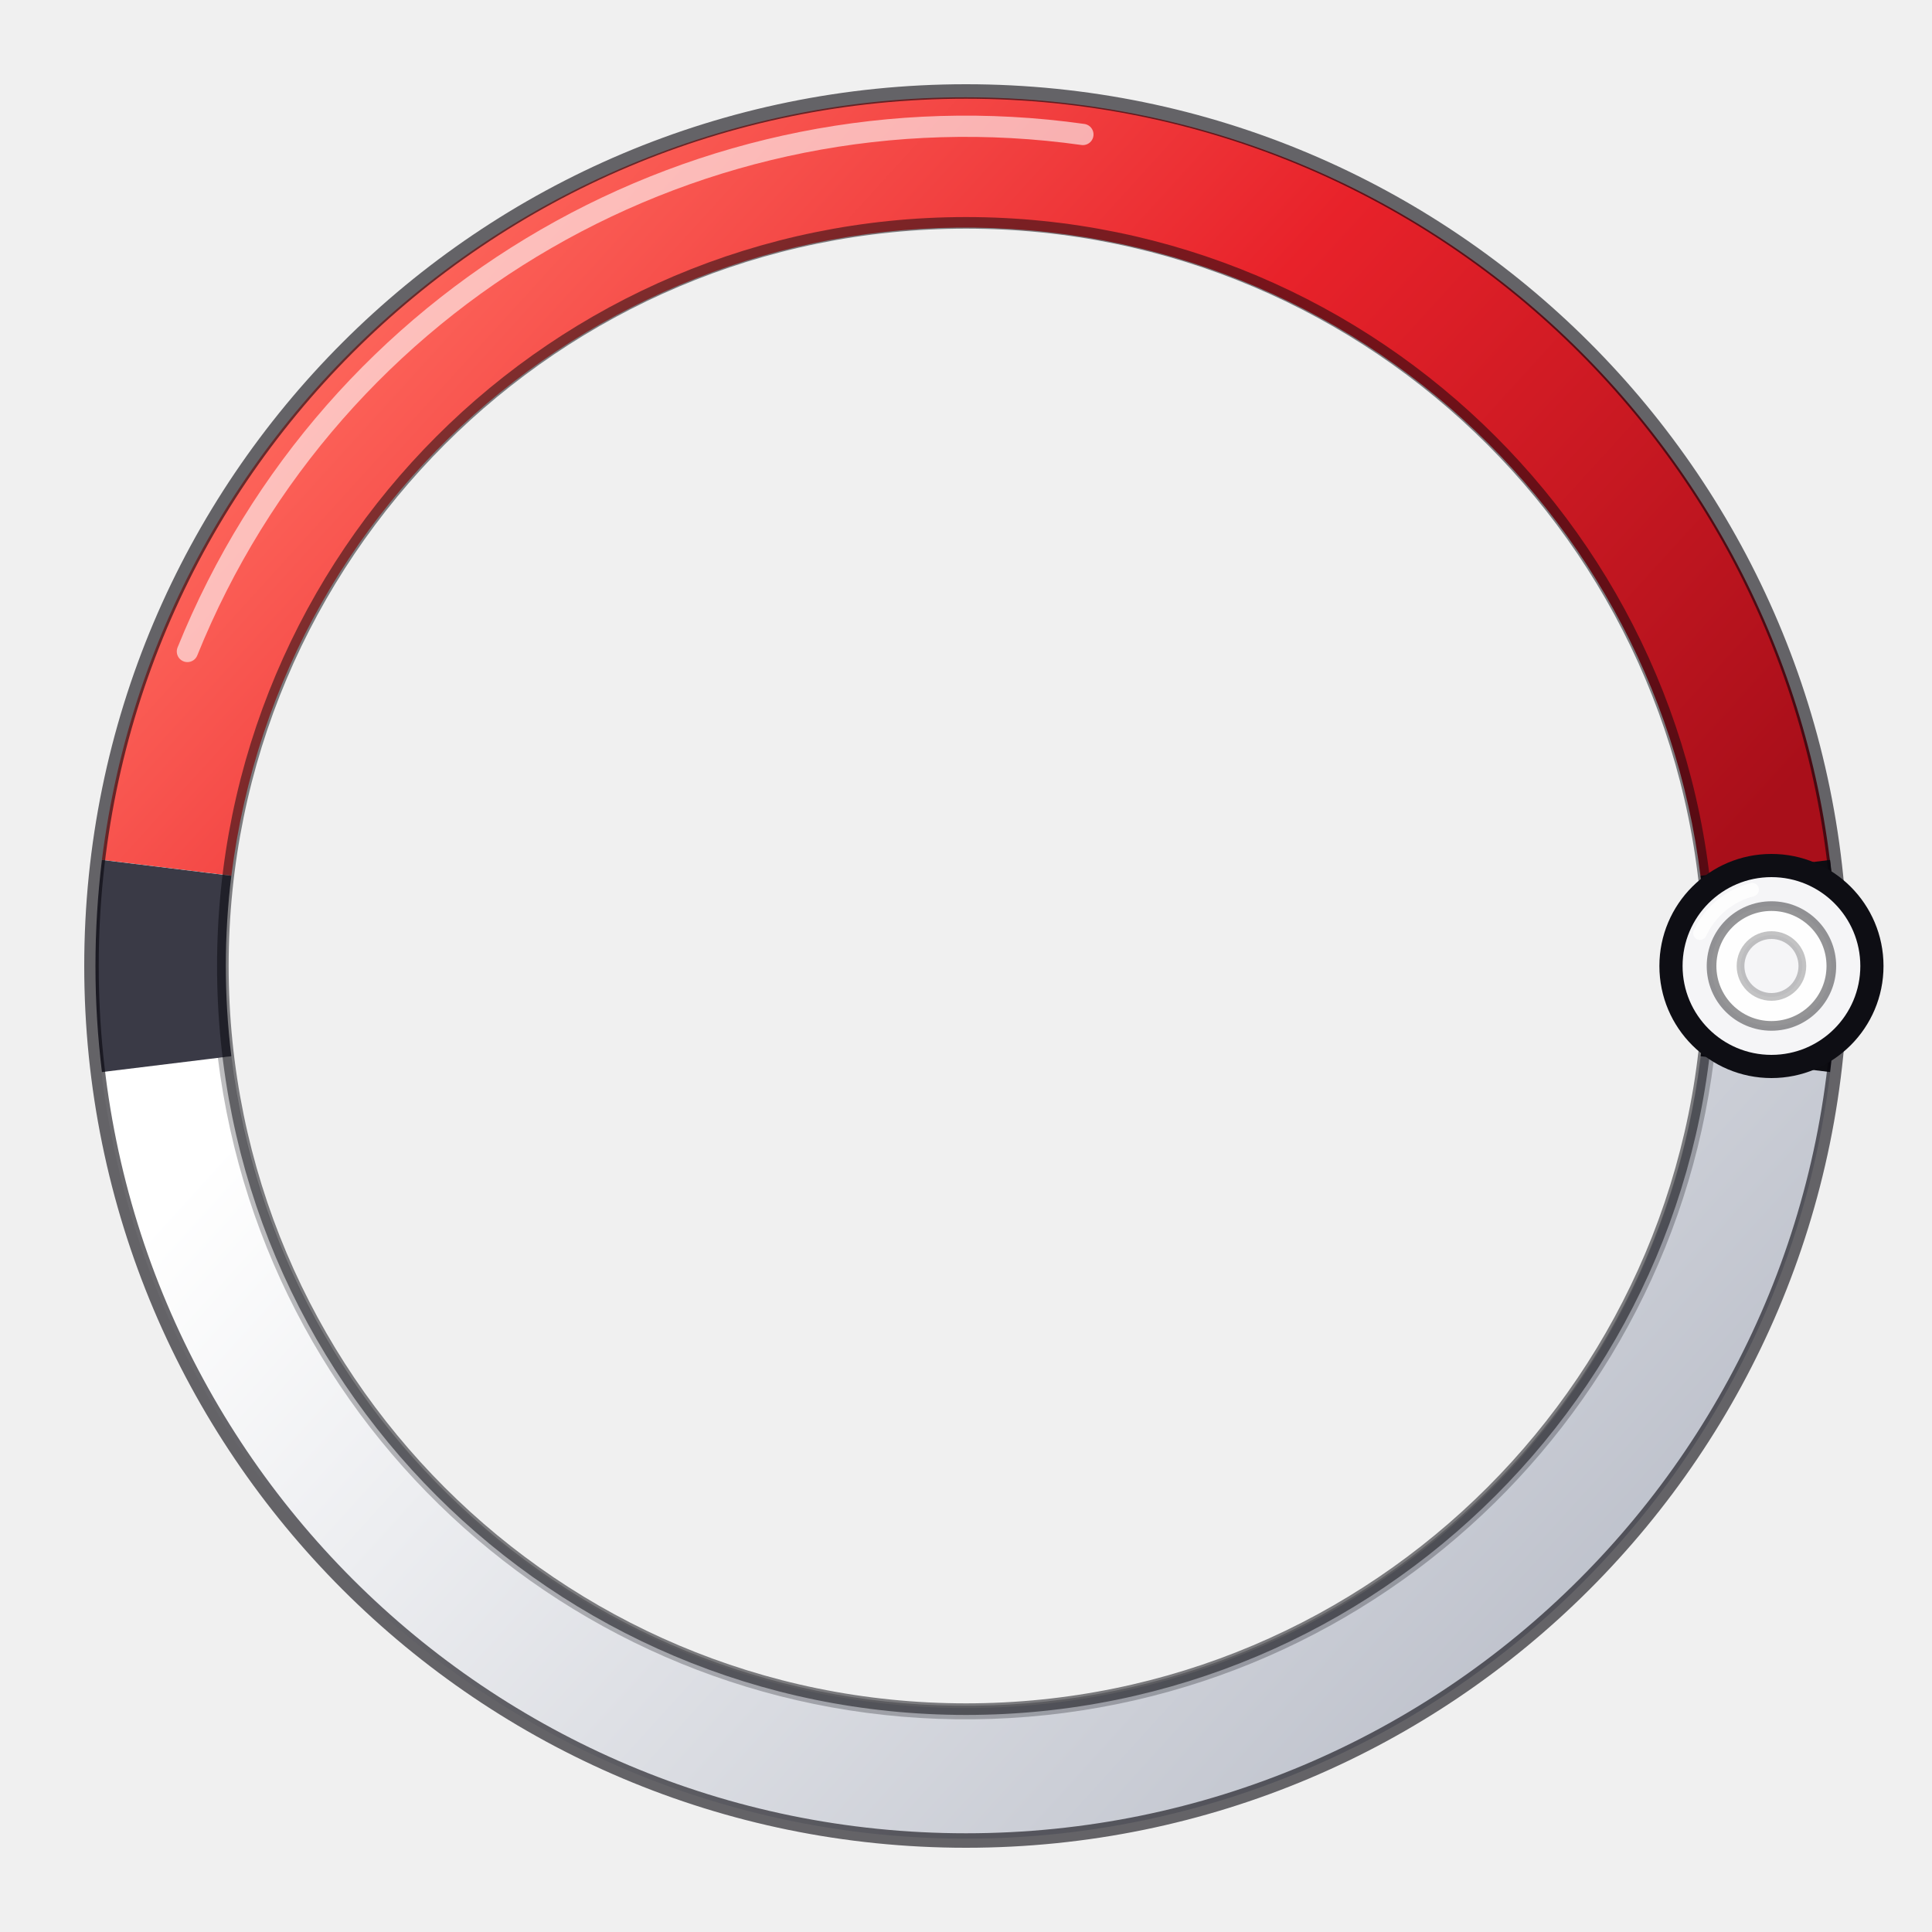
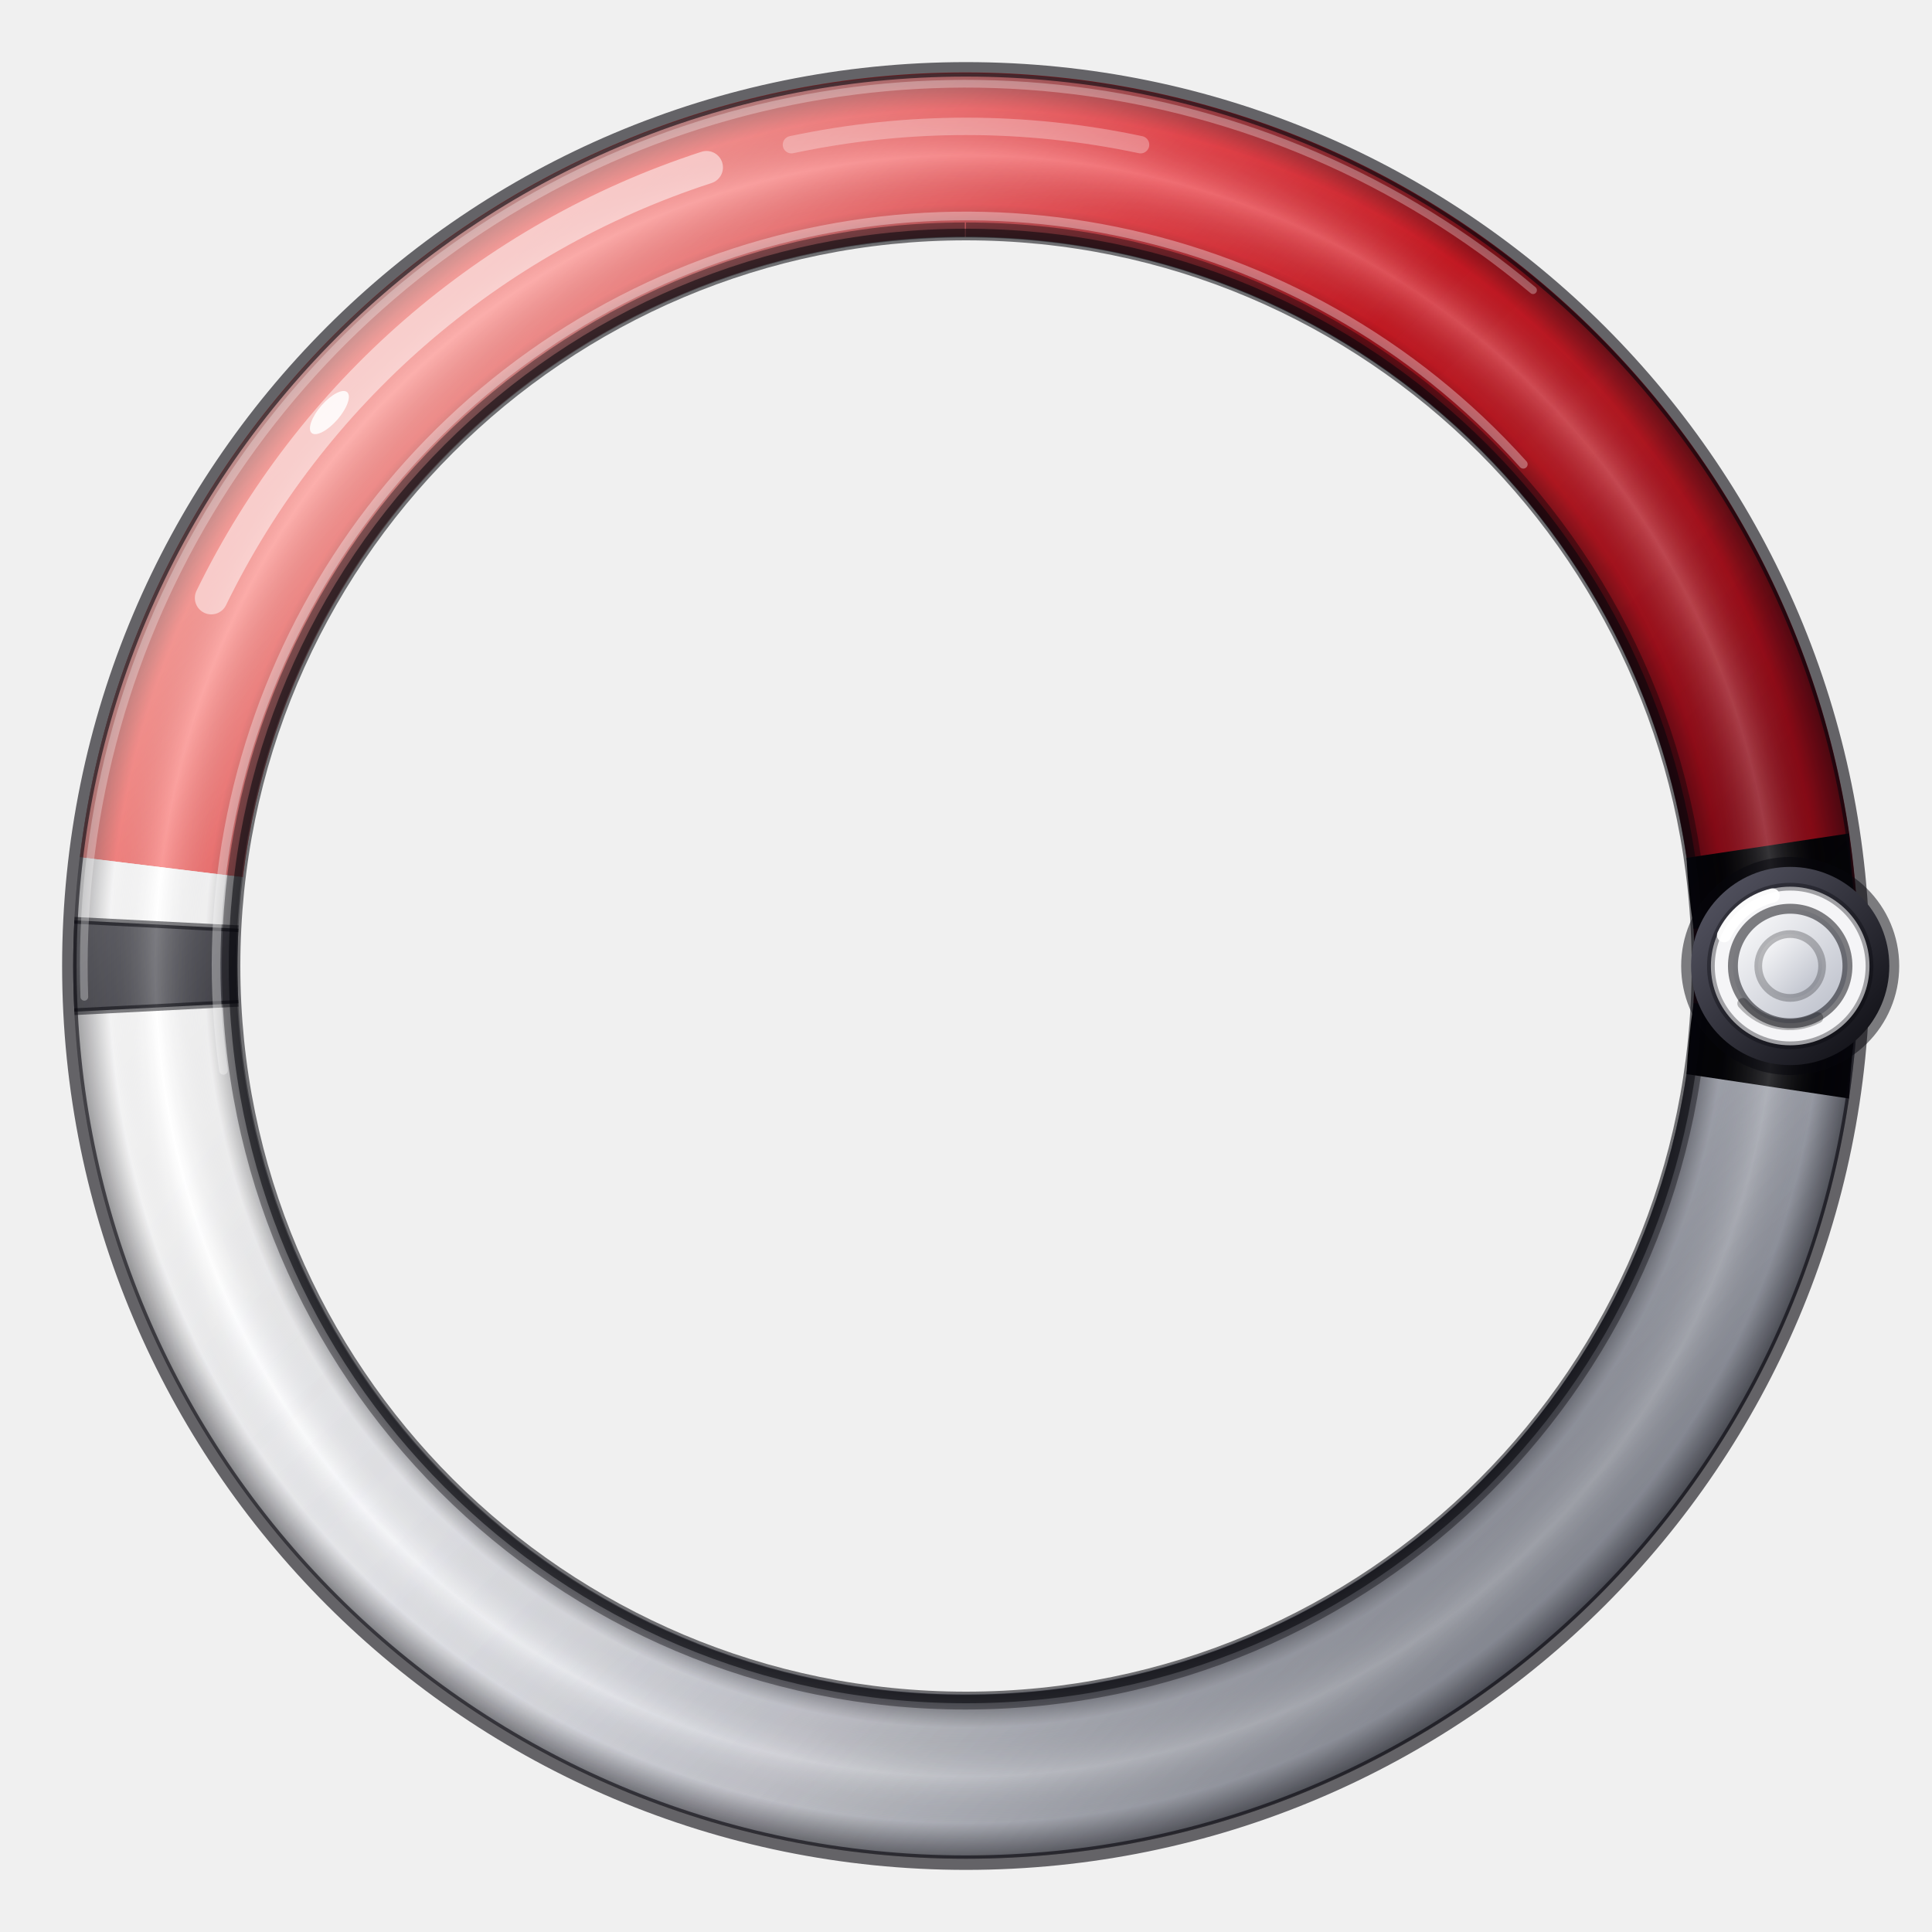
<svg xmlns="http://www.w3.org/2000/svg" viewBox="0 0 200 200" width="200" height="200">
  <defs>
-     <linearGradient id="bt" gradientUnits="userSpaceOnUse" x1="40" y1="20" x2="150" y2="120">
-       <stop offset="0" stop-color="#ff6b5f" />
-       <stop offset="0.5" stop-color="#e8222a" />
-       <stop offset="1" stop-color="#a90f1a" />
+     <linearGradient id="bt" gradientUnits="userSpaceOnUse" x1="34" y1="14" x2="160" y2="110">
+       <stop offset="0" stop-color="#ff7468" />
+       <stop offset="0.45" stop-color="#e8222a" />
+       <stop offset="1" stop-color="#9c0c18" />
    </linearGradient>
-     <linearGradient id="bb" gradientUnits="userSpaceOnUse" x1="40" y1="100" x2="150" y2="200">
+     <linearGradient id="bb" gradientUnits="userSpaceOnUse" x1="34" y1="100" x2="160" y2="196">
      <stop offset="0" stop-color="#ffffff" />
-       <stop offset="1" stop-color="#b9bdc8" />
+       <stop offset="0.55" stop-color="#e3e5ec" />
+       <stop offset="1" stop-color="#a9aebb" />
    </linearGradient>
-     <linearGradient id="bk" gradientUnits="userSpaceOnUse" x1="60" y1="80" x2="140" y2="120">
-       <stop offset="0" stop-color="#3a3a46" />
-       <stop offset="1" stop-color="#0d0d12" />
+     <linearGradient id="bk" gradientUnits="userSpaceOnUse" x1="30" y1="80" x2="170" y2="120">
+       <stop offset="0" stop-color="#24242c" />
+       <stop offset="0.5" stop-color="#0b0b0f" />
+       <stop offset="1" stop-color="#030305" />
+     </linearGradient>
+     <radialGradient id="bs" gradientUnits="userSpaceOnUse" cx="100" cy="100" r="92.423">
+       <stop offset="0.816" stop-color="#05040a" stop-opacity="0.5" />
+       <stop offset="0.853" stop-color="#05040a" stop-opacity="0.08" />
+       <stop offset="0.908" stop-color="#fff" stop-opacity="0.22" />
+       <stop offset="0.96" stop-color="#05040a" stop-opacity="0.06" />
+       <stop offset="1" stop-color="#05040a" stop-opacity="0.5" />
+     </radialGradient>
+     <linearGradient id="bl" gradientUnits="userSpaceOnUse" x1="30" y1="22" x2="172" y2="178">
+       <stop offset="0" stop-color="#fff" stop-opacity="0.5" />
+       <stop offset="0.4" stop-color="#fff" stop-opacity="0" />
+       <stop offset="0.62" stop-color="#05040a" stop-opacity="0.04" />
+       <stop offset="1" stop-color="#05040a" stop-opacity="0.3" />
+     </linearGradient>
+     <linearGradient id="bkc" x1="0" y1="0" x2="1" y2="1">
+       <stop offset="0" stop-color="#5a5a68" />
+       <stop offset="1" stop-color="#0a0a0f" />
+     </linearGradient>
+     <linearGradient id="bkd" x1="0" y1="0" x2="1" y2="1">
+       <stop offset="0" stop-color="#ffffff" />
+       <stop offset="1" stop-color="#b6bac6" />
    </linearGradient>
  </defs>
-   <path d="M10.55 89.02A90.13 90.13 0 0 1 190 104.72L176.52 104.01A76.63 76.63 0 0 0 23.95 90.66Z" fill="url(#bt)" />
-   <path d="M190 104.72A90.13 90.13 0 1 1 10.55 89.02L23.95 90.66A76.63 76.63 0 1 0 176.52 104.01Z" fill="url(#bb)" />
-   <path d="M189.45 89.02A90.13 90.13 0 0 1 189.45 110.98L176.05 109.34A76.63 76.63 0 0 0 176.05 90.66Z" fill="url(#bk)" />
-   <path d="M10.55 110.98A90.13 90.13 0 0 1 10.55 89.02L23.95 90.66A76.63 76.63 0 0 0 23.95 109.34Z" fill="url(#bk)" />
-   <path d="M177.22 104.05A77.33 77.33 0 0 1 23.25 109.42" fill="none" stroke="#14141a" stroke-opacity=".28" stroke-width="1.4" />
-   <path d="M19.4 67.44A86.93 86.93 0 0 1 112.1 13.92" fill="none" stroke="#fff" stroke-opacity="0.6" stroke-width="2.2" stroke-linecap="round" />
-   <circle cx="100" cy="100" r="90.53" fill="none" stroke="#07060c" stroke-opacity="0.6" stroke-width="1.5" />
-   <circle cx="100" cy="100" r="76.93" fill="none" stroke="#07060c" stroke-opacity="0.5" stroke-width="1.2" />
-   <g transform="translate(183.38 100) rotate(90)">
-     <g transform="rotate(-90)">
-       <circle r="11.6" fill="#0e0e14" />
-       <circle r="9.2" fill="#f5f5f7" />
-       <circle r="6.2" fill="#fff" fill-opacity=".9" stroke="#14141a" stroke-opacity=".45" stroke-width="1" />
-       <circle r="3.2" fill="#f5f5f7" stroke="#14141a" stroke-opacity=".25" stroke-width=".8" />
-       <path d="M-7.4 -3.4A8.2 8.2 0 0 1 -2 -7.9" fill="none" stroke="#fff" stroke-opacity=".8" stroke-width="1.4" stroke-linecap="round" />
+   <path d="M8.27 88.74A92.42 92.42 0 0 1 192.3 104.84L175.32 103.95A75.42 75.42 0 0 0 25.14 90.81Z" fill="url(#bt)" />
+   <path d="M192.3 104.84A92.42 92.42 0 1 1 8.27 88.74L25.14 90.81A75.42 75.42 0 1 0 175.32 103.95Z" fill="url(#bb)" />
+   <path d="M7.7 104.73A92.42 92.42 0 0 1 7.7 95.27L24.68 96.14A75.42 75.42 0 0 0 24.68 103.86Z" fill="url(#bk)" />
+   <path d="M192.3 95.27A92.42 92.42 0 0 1 191.4 86.28L174.59 88.81A75.42 75.42 0 0 0 175.32 96.14Z" fill="url(#bk)" />
+   <path d="M191.4 113.72A92.42 92.42 0 0 1 192.3 104.73L175.32 103.86A75.42 75.42 0 0 0 174.59 111.19Z" fill="url(#bk)" />
+   <path d="M7.58 100A92.42 92.42 0 1 1 192.42 100A92.42 92.42 0 1 1 7.58 100ZM24.58 100A75.42 75.42 0 1 0 175.42 100A75.42 75.42 0 1 0 24.58 100Z" fill="url(#bs)" />
+   <path d="M7.58 100A92.42 92.42 0 1 1 192.42 100A92.42 92.42 0 1 1 7.58 100ZM24.58 100A75.42 75.42 0 1 0 175.42 100A75.42 75.42 0 1 0 24.58 100Z" fill="url(#bl)" />
+   <path d="M24.68 103.86L7.7 104.73" stroke="#05040a" stroke-opacity=".5" stroke-width=".7" />
+   <path d="M24.68 96.14L7.7 95.27" stroke="#05040a" stroke-opacity=".5" stroke-width=".7" />
+   <path d="M100 23.78A76.22 76.22 0 1 1 99.87 23.78" fill="none" stroke="#05040a" stroke-opacity=".38" stroke-width="1.5" />
+   <path d="M23.13 110.8A77.62 77.62 0 0 1 157.69 48.06" fill="none" stroke="#fff" stroke-opacity=".34" stroke-width=".9" stroke-linecap="round" />
+   <path d="M8.73 103.19A91.32 91.32 0 0 1 158.7 30.04" fill="none" stroke="#fff" stroke-opacity=".3" stroke-width=".8" stroke-linecap="round" />
+   <path d="M21.87 61.9A86.92 86.92 0 0 1 73.14 17.33" fill="none" stroke="#fff" stroke-opacity="0.5" stroke-width="3.4" stroke-linecap="round" />
+   <path d="M81.93 14.98A86.92 86.92 0 0 1 118.07 14.98" fill="none" stroke="#fff" stroke-opacity="0.3" stroke-width="1.8" stroke-linecap="round" />
+   <ellipse cx="34.1" cy="42.71" rx="2.8" ry="1.1" transform="rotate(311 34.1 42.71)" fill="#fff" fill-opacity=".85" />
+   <circle cx="100" cy="100" r="92.82" fill="none" stroke="#07060c" stroke-opacity="0.6" stroke-width="1.5" />
+   <circle cx="100" cy="100" r="75.72" fill="none" stroke="#07060c" stroke-opacity="0.55" stroke-width="1.2" />
+   <g transform="translate(185.32 100) rotate(90)">
+     <g transform="rotate(-90) scale(1.14)">
+       <circle r="9.9" fill="#07060c" fill-opacity=".5" />
+       <circle r="9" fill="url(#bkc)" />
+       <circle r="7.2" fill="#f5f5f7" />
+       <circle r="7.2" fill="none" stroke="#05040a" stroke-opacity=".35" stroke-width=".7" />
+       <circle r="5.2" fill="url(#bkd)" stroke="#05040a" stroke-opacity=".5" stroke-width=".9" />
+       <circle r="2.9" fill="url(#bkd)" stroke="#05040a" stroke-opacity=".25" stroke-width=".7" />
+       <path d="M-6 -2.8A6.6 6.6 0 0 1 -1.6 -6.4" fill="none" stroke="#fff" stroke-width="1.3" stroke-linecap="round" stroke-opacity=".95" />
+       <path d="M-4.3 3.4A5.6 5.6 0 0 0 2.5 4.7" fill="none" stroke="#05040a" stroke-opacity=".28" stroke-width="1" stroke-linecap="round" />
    </g>
  </g>
</svg>
